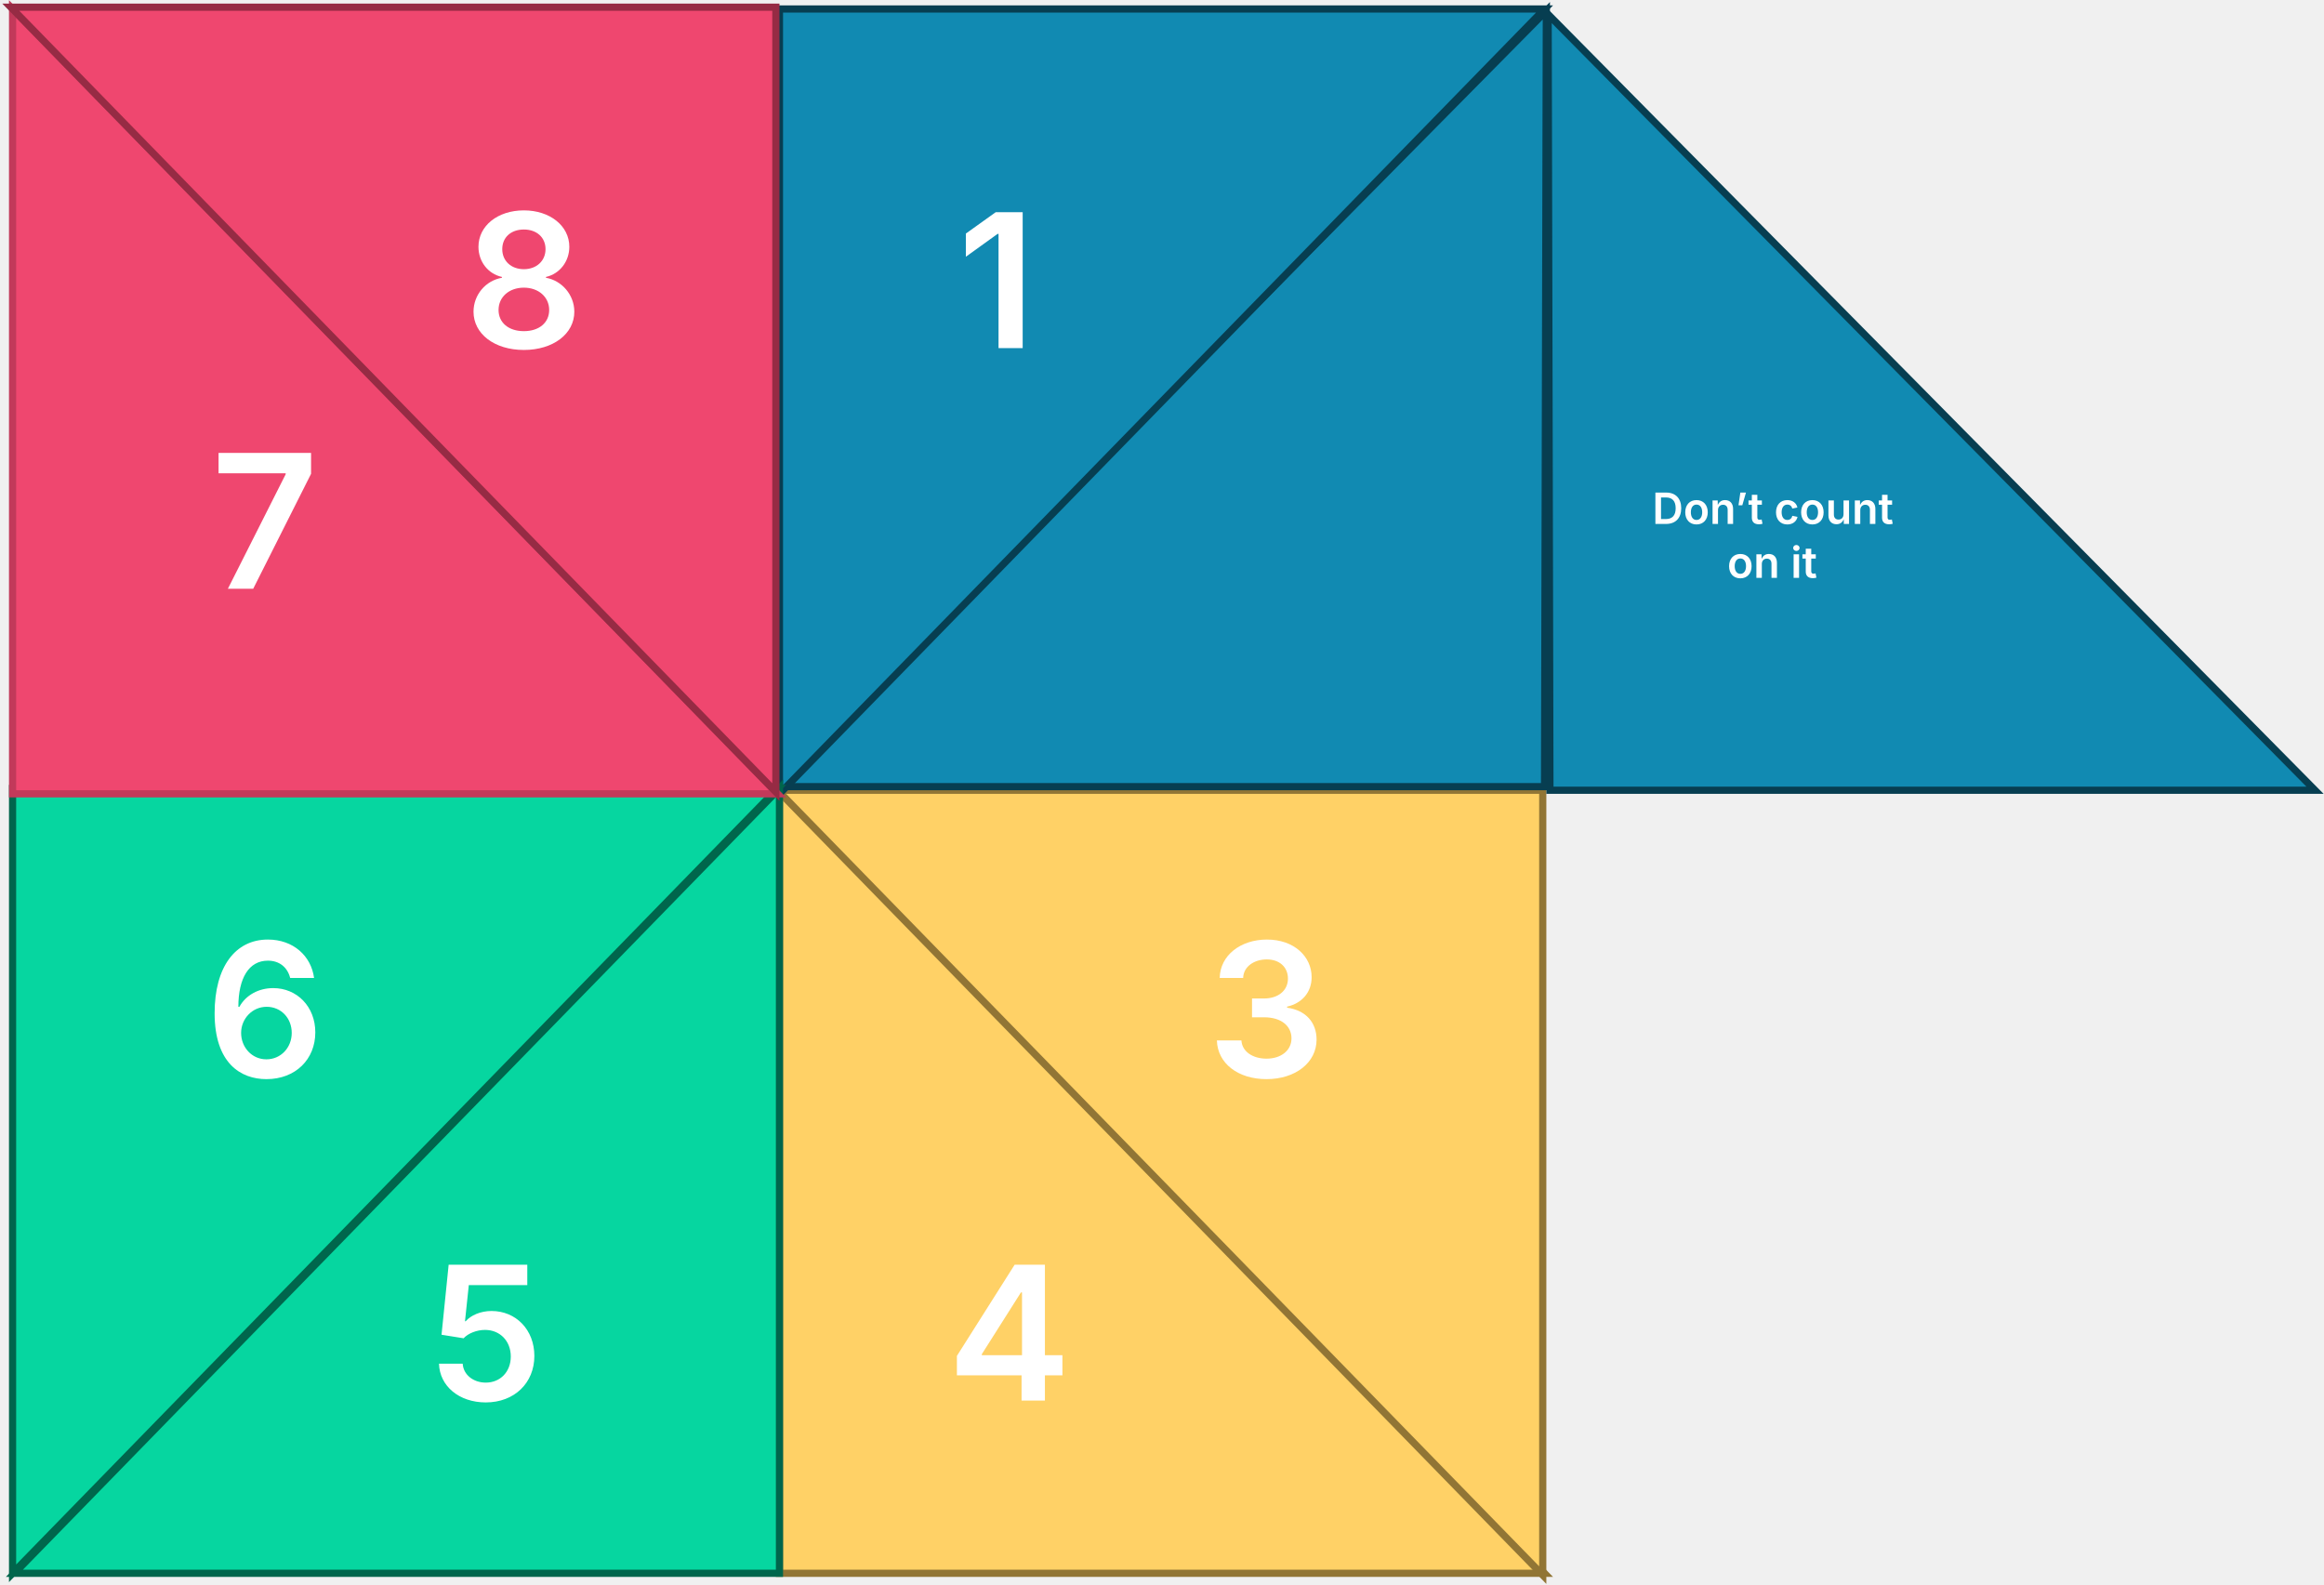
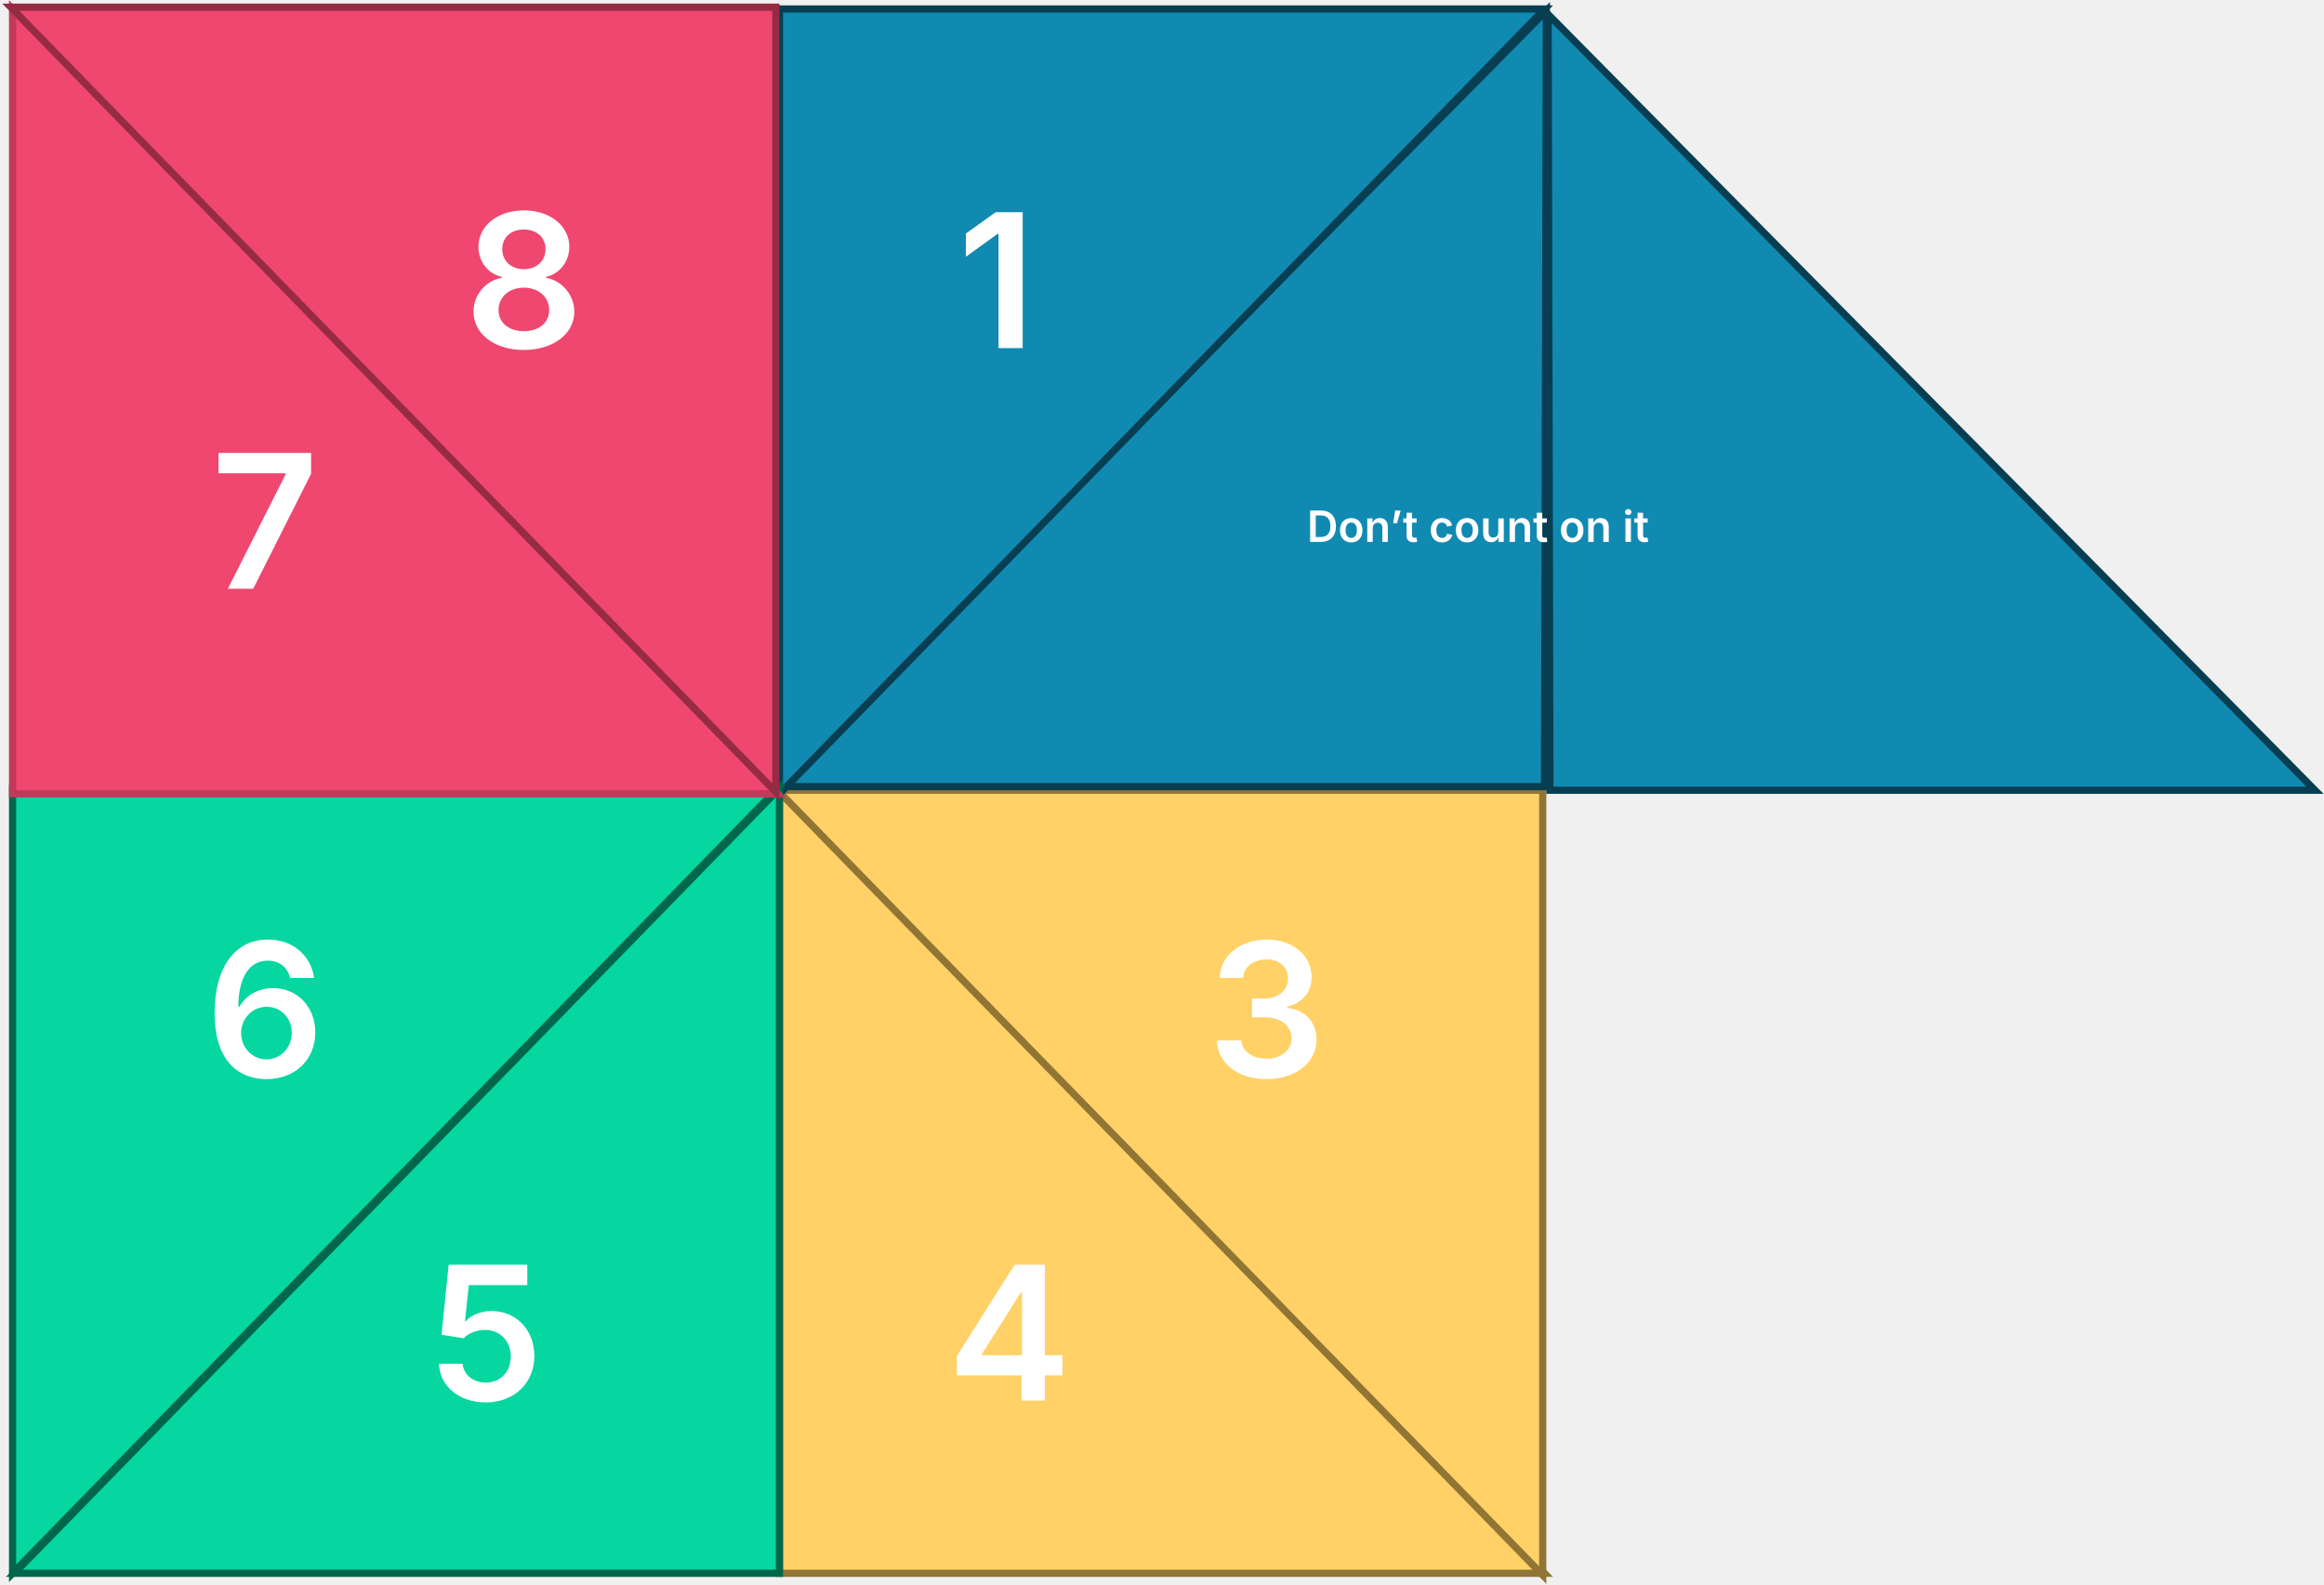
<svg xmlns="http://www.w3.org/2000/svg" width="647" height="441" viewBox="0 0 647 441" fill="none">
  <g id="2-Opened">
    <g id="Bottom-Right-4">
      <path id="Bottom-Left-2-Flap" d="M217 219.5L430 438H217V219.5Z" fill="#FFD166" stroke="#917535" stroke-width="2" />
      <text id="4" fill="white" xml:space="preserve" style="white-space: pre" font-family="Inter" font-size="52" font-weight="600" letter-spacing="0em">
        <tspan x="263.684" y="389.909">4</tspan>
      </text>
    </g>
    <g id="Bottom-Right-3">
      <path id="Bottom-Left-1-Flap" d="M429.5 438.5L216.5 220H429.5V438.5Z" fill="#FFD166" stroke="#917535" stroke-width="2" />
      <text id="3" fill="white" xml:space="preserve" style="white-space: pre" font-family="Inter" font-size="52" font-weight="600" letter-spacing="0em">
        <tspan x="336.064" y="299.909">3</tspan>
      </text>
    </g>
    <g id="Top-Right-2">
      <path id="Top-Left-1-Flap" d="M430.5 3L217 219H430L430.5 3Z" fill="#118AB2" stroke="#073E51" stroke-width="2" />
+     </g>
+     <g id="Top-Right-2-Opened">
      <path id="Top-Left-1-Flap-Open" d="M431 4L644.5 220H431.5L431 4Z" fill="#118AB2" stroke="#073E51" stroke-width="2" />
-       <text id="fortuneText" fill="white" xml:space="preserve" style="white-space: pre" font-family="Inter" font-size="12" font-weight="600" letter-spacing="0em">
-         <tspan x="459.99" y="145.864">Don’t count </tspan>
-         <tspan x="480.861" y="160.864">on it</tspan>
+       <text id="fortuneText" transform="matrix(1 0 0 1 329 139)" fill="white" xml:space="preserve" style="white-space: pre" font-family="Inter" font-size="12" font-weight="600" letter-spacing="0em">
+         <tspan x="34.863" y="11.864">Don’t count on it</tspan>
      </text>
    </g>
    <g id="Top-Right-1">
      <path id="Top-Left-1-Flap_2" d="M217 221L430 2.5H217V221Z" fill="#118AB2" stroke="#073E51" stroke-width="2" />
      <text id="1" fill="white" xml:space="preserve" style="white-space: pre" font-family="Inter" font-size="52" font-weight="600" letter-spacing="0em">
        <tspan x="266.508" y="96.909">1</tspan>
      </text>
    </g>
    <g id="Bottom-Left-5">
      <path id="Bottom-Left-2-Flap_2" d="M217 219.5L4 438H217V219.5Z" fill="#06D6A0" stroke="#00664C" stroke-width="2" />
      <text id="5" fill="white" xml:space="preserve" style="white-space: pre" font-family="Inter" font-size="52" font-weight="600" letter-spacing="0em">
        <tspan x="119.547" y="389.909">5</tspan>
      </text>
    </g>
    <g id="Bottom-Left-6">
      <path id="Bottom-Left-1-Flap_2" d="M3.5 438L216.5 219.5H3.5V438Z" fill="#06D6A0" stroke="#00664C" stroke-width="2" />
      <text id="6" fill="white" xml:space="preserve" style="white-space: pre" font-family="Inter" font-size="52" font-weight="600" letter-spacing="0em">
        <tspan x="57.141" y="299.909">6</tspan>
      </text>
    </g>
    <g id="Top-Left-7">
      <path id="Top-Left-1-Flap_3" d="M3.5 2.5L216.5 221H3.5V2.5Z" fill="#EF476F" stroke="#C2395A" stroke-width="2" />
      <text id="7" fill="white" xml:space="preserve" style="white-space: pre" font-family="Inter" font-size="52" font-weight="600" letter-spacing="0em">
        <tspan x="58.74" y="163.909">7</tspan>
      </text>
    </g>
    <g id="Top-Left-8">
      <path id="Top-Left-1-Flap_4" d="M216 220.5L3 2H216V220.5Z" fill="#EF476F" stroke="#962B44" stroke-width="2" />
      <text id="8" fill="white" xml:space="preserve" style="white-space: pre" font-family="Inter" font-size="52" font-weight="600" letter-spacing="0em">
        <tspan x="129.217" y="96.909">8</tspan>
      </text>
    </g>
  </g>
</svg>
